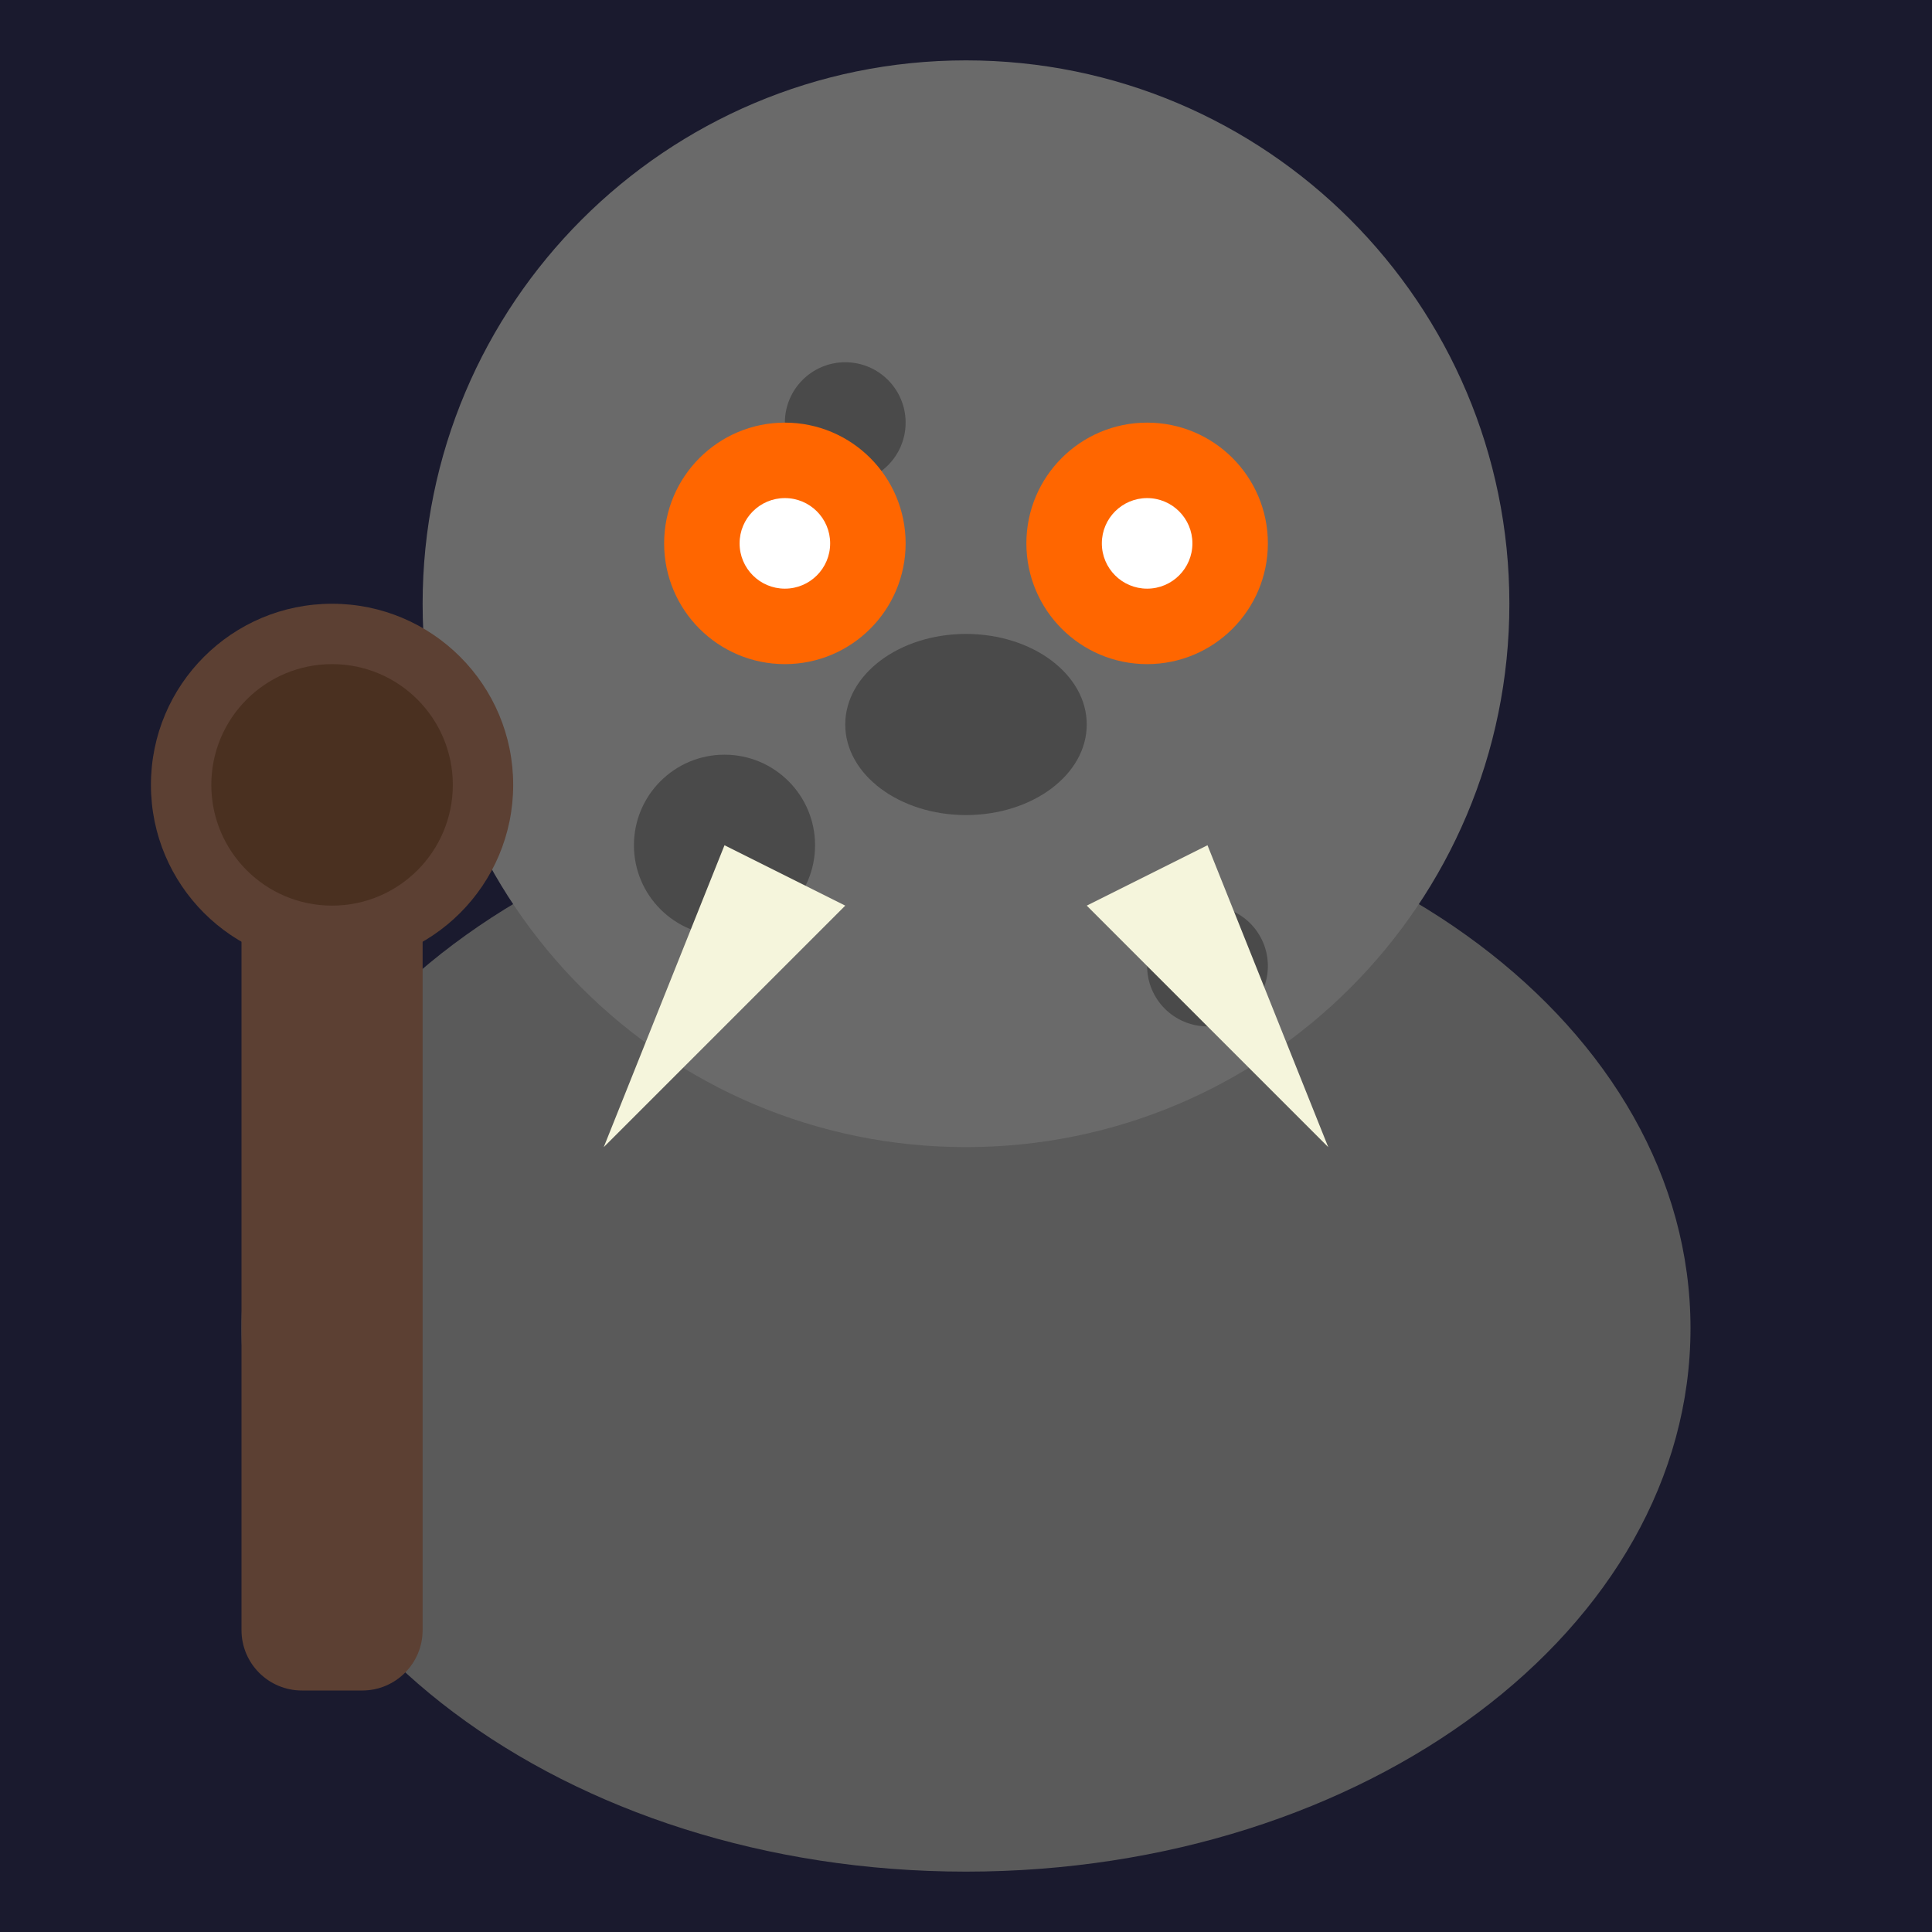
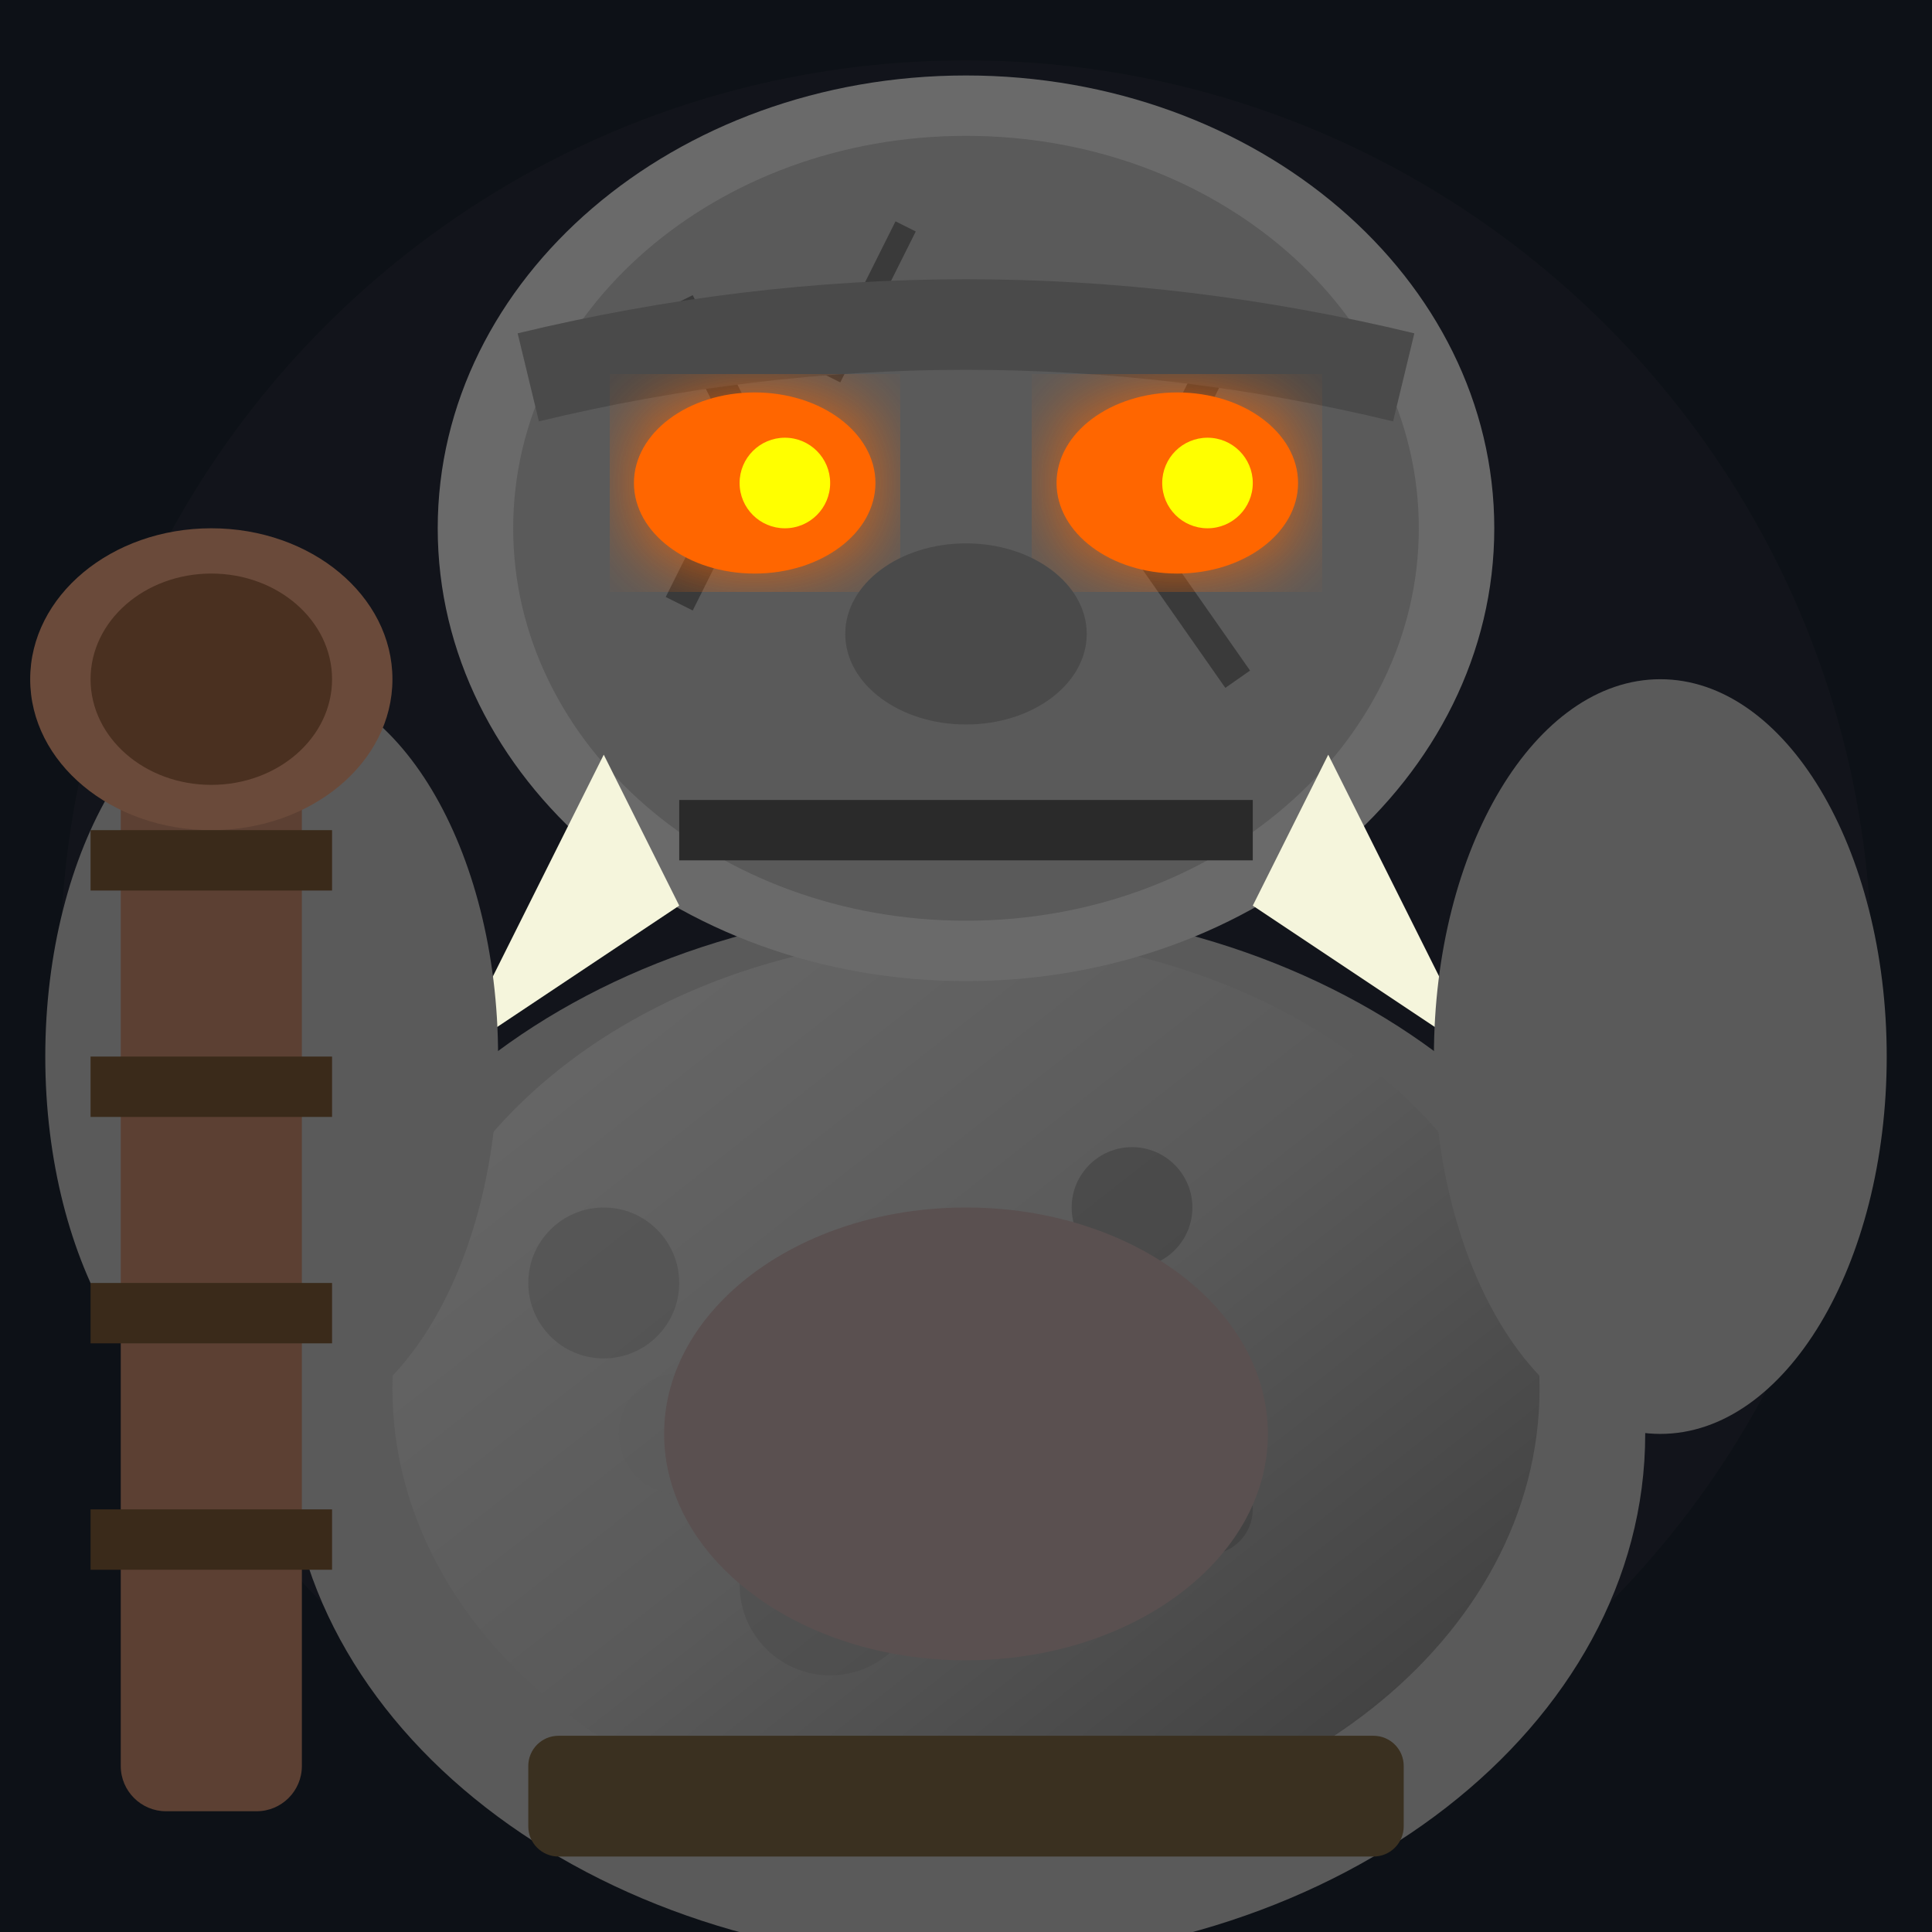
- <svg xmlns="http://www.w3.org/2000/svg" viewBox="0 0 64 64">
-   <rect width="64" height="64" fill="#1a1a2e" />
-   <ellipse cx="32" cy="44" rx="24" ry="18" fill="#5a5a5a" />
-   <circle cx="32" cy="20" r="18" fill="#6a6a6a" />
-   <circle cx="24" cy="28" r="3" fill="#4a4a4a" />
-   <circle cx="40" cy="32" r="2" fill="#4a4a4a" />
-   <circle cx="28" cy="14" r="2" fill="#4a4a4a" />
-   <circle cx="26" cy="18" r="4" fill="#ff6600" />
-   <circle cx="38" cy="18" r="4" fill="#ff6600" />
-   <circle cx="26" cy="18" r="1.5" fill="#ffffff" />
-   <circle cx="38" cy="18" r="1.5" fill="#ffffff" />
-   <ellipse cx="32" cy="24" rx="4" ry="3" fill="#4a4a4a" />
-   <polygon points="24,28 20,38 28,30" fill="#f5f5dc" />
-   <polygon points="40,28 44,38 36,30" fill="#f5f5dc" />
-   <rect x="8" y="28" width="6" height="28" fill="#5c4033" rx="2" />
-   <circle cx="11" cy="26" r="6" fill="#5c4033" />
-   <circle cx="11" cy="26" r="4" fill="#4a3020" />
+ <svg xmlns="http://www.w3.org/2000/svg" viewBox="0 0 128 128">
+   <defs>
+     <linearGradient id="stoneGrad" x1="0%" y1="0%" x2="100%" y2="100%">
+       <stop offset="0%" style="stop-color:#6a6a6a" />
+       <stop offset="50%" style="stop-color:#5a5a5a" />
+       <stop offset="100%" style="stop-color:#3a3a3a" />
+     </linearGradient>
+     <filter id="eyeGlow">
+       <feGaussianBlur stdDeviation="3" result="coloredBlur" />
+       <feMerge>
+         <feMergeNode in="coloredBlur" />
+         <feMergeNode in="SourceGraphic" />
+       </feMerge>
+     </filter>
+   </defs>
+   <rect width="128" height="128" fill="#0d1117" />
+   <circle cx="64" cy="64" r="60" fill="#1a1a20" opacity="0.4" />
+   <ellipse cx="64" cy="95" rx="45" ry="35" fill="#5a5a5a" />
+   <ellipse cx="64" cy="92" rx="38" ry="30" fill="url(#stoneGrad)" />
+   <circle cx="40" cy="85" r="5" fill="#4a4a4a" opacity="0.5" />
+   <circle cx="75" cy="80" r="4" fill="#3a3a3a" opacity="0.5" />
+   <circle cx="55" cy="105" r="6" fill="#4a4a4a" opacity="0.5" />
+   <circle cx="80" cy="100" r="3" fill="#3a3a3a" opacity="0.5" />
+   <circle cx="45" cy="95" r="4" fill="#5a5a5a" opacity="0.3" />
+   <circle cx="70" cy="90" r="3" fill="#4a4a4a" opacity="0.4" />
+   <ellipse cx="64" cy="95" rx="20" ry="15" fill="#5a5050" />
+   <rect x="35" y="115" width="58" height="8" fill="#3a3020" rx="2" />
+   <ellipse cx="64" cy="35" rx="35" ry="30" fill="#6a6a6a" />
+   <ellipse cx="64" cy="35" rx="30" ry="26" fill="#5a5a5a" />
+   <path d="M45,20 L50,30 L45,40" stroke="#3a3a3a" stroke-width="2" fill="none" />
+   <path d="M80,25 L75,35 L82,45" stroke="#3a3a3a" stroke-width="2" fill="none" />
+   <path d="M60,15 L55,25" stroke="#3a3a3a" stroke-width="1.5" fill="none" />
+   <path d="M35,25 Q64,18 93,25" stroke="#4a4a4a" stroke-width="6" fill="none" />
+   <ellipse cx="50" cy="32" rx="8" ry="6" fill="#ff6600" filter="url(#eyeGlow)" />
+   <ellipse cx="78" cy="32" rx="8" ry="6" fill="#ff6600" filter="url(#eyeGlow)" />
+   <circle cx="52" cy="32" r="3" fill="#ffff00" />
+   <circle cx="80" cy="32" r="3" fill="#ffff00" />
+   <ellipse cx="64" cy="42" rx="8" ry="6" fill="#4a4a4a" />
+   <path d="M40,50 L30,70 L45,60 Z" fill="#f5f5dc" />
+   <path d="M88,50 L98,70 L83,60 Z" fill="#f5f5dc" />
+   <path d="M45,55 L83,55" stroke="#2a2a2a" stroke-width="4" />
+   <ellipse cx="18" cy="70" rx="15" ry="25" fill="#5a5a5a" />
+   <ellipse cx="110" cy="70" rx="15" ry="25" fill="#5a5a5a" />
+   <rect x="8" y="50" width="12" height="70" fill="#5c4033" rx="3" />
+   <ellipse cx="14" cy="45" rx="12" ry="10" fill="#6a4a3a" />
+   <ellipse cx="14" cy="45" rx="8" ry="7" fill="#4a3020" />
+   <rect x="6" y="55" width="16" height="4" fill="#3a2a1a" />
+   <rect x="6" y="70" width="16" height="4" fill="#3a2a1a" />
+   <rect x="6" y="85" width="16" height="4" fill="#3a2a1a" />
+   <rect x="6" y="100" width="16" height="4" fill="#3a2a1a" />
</svg>
